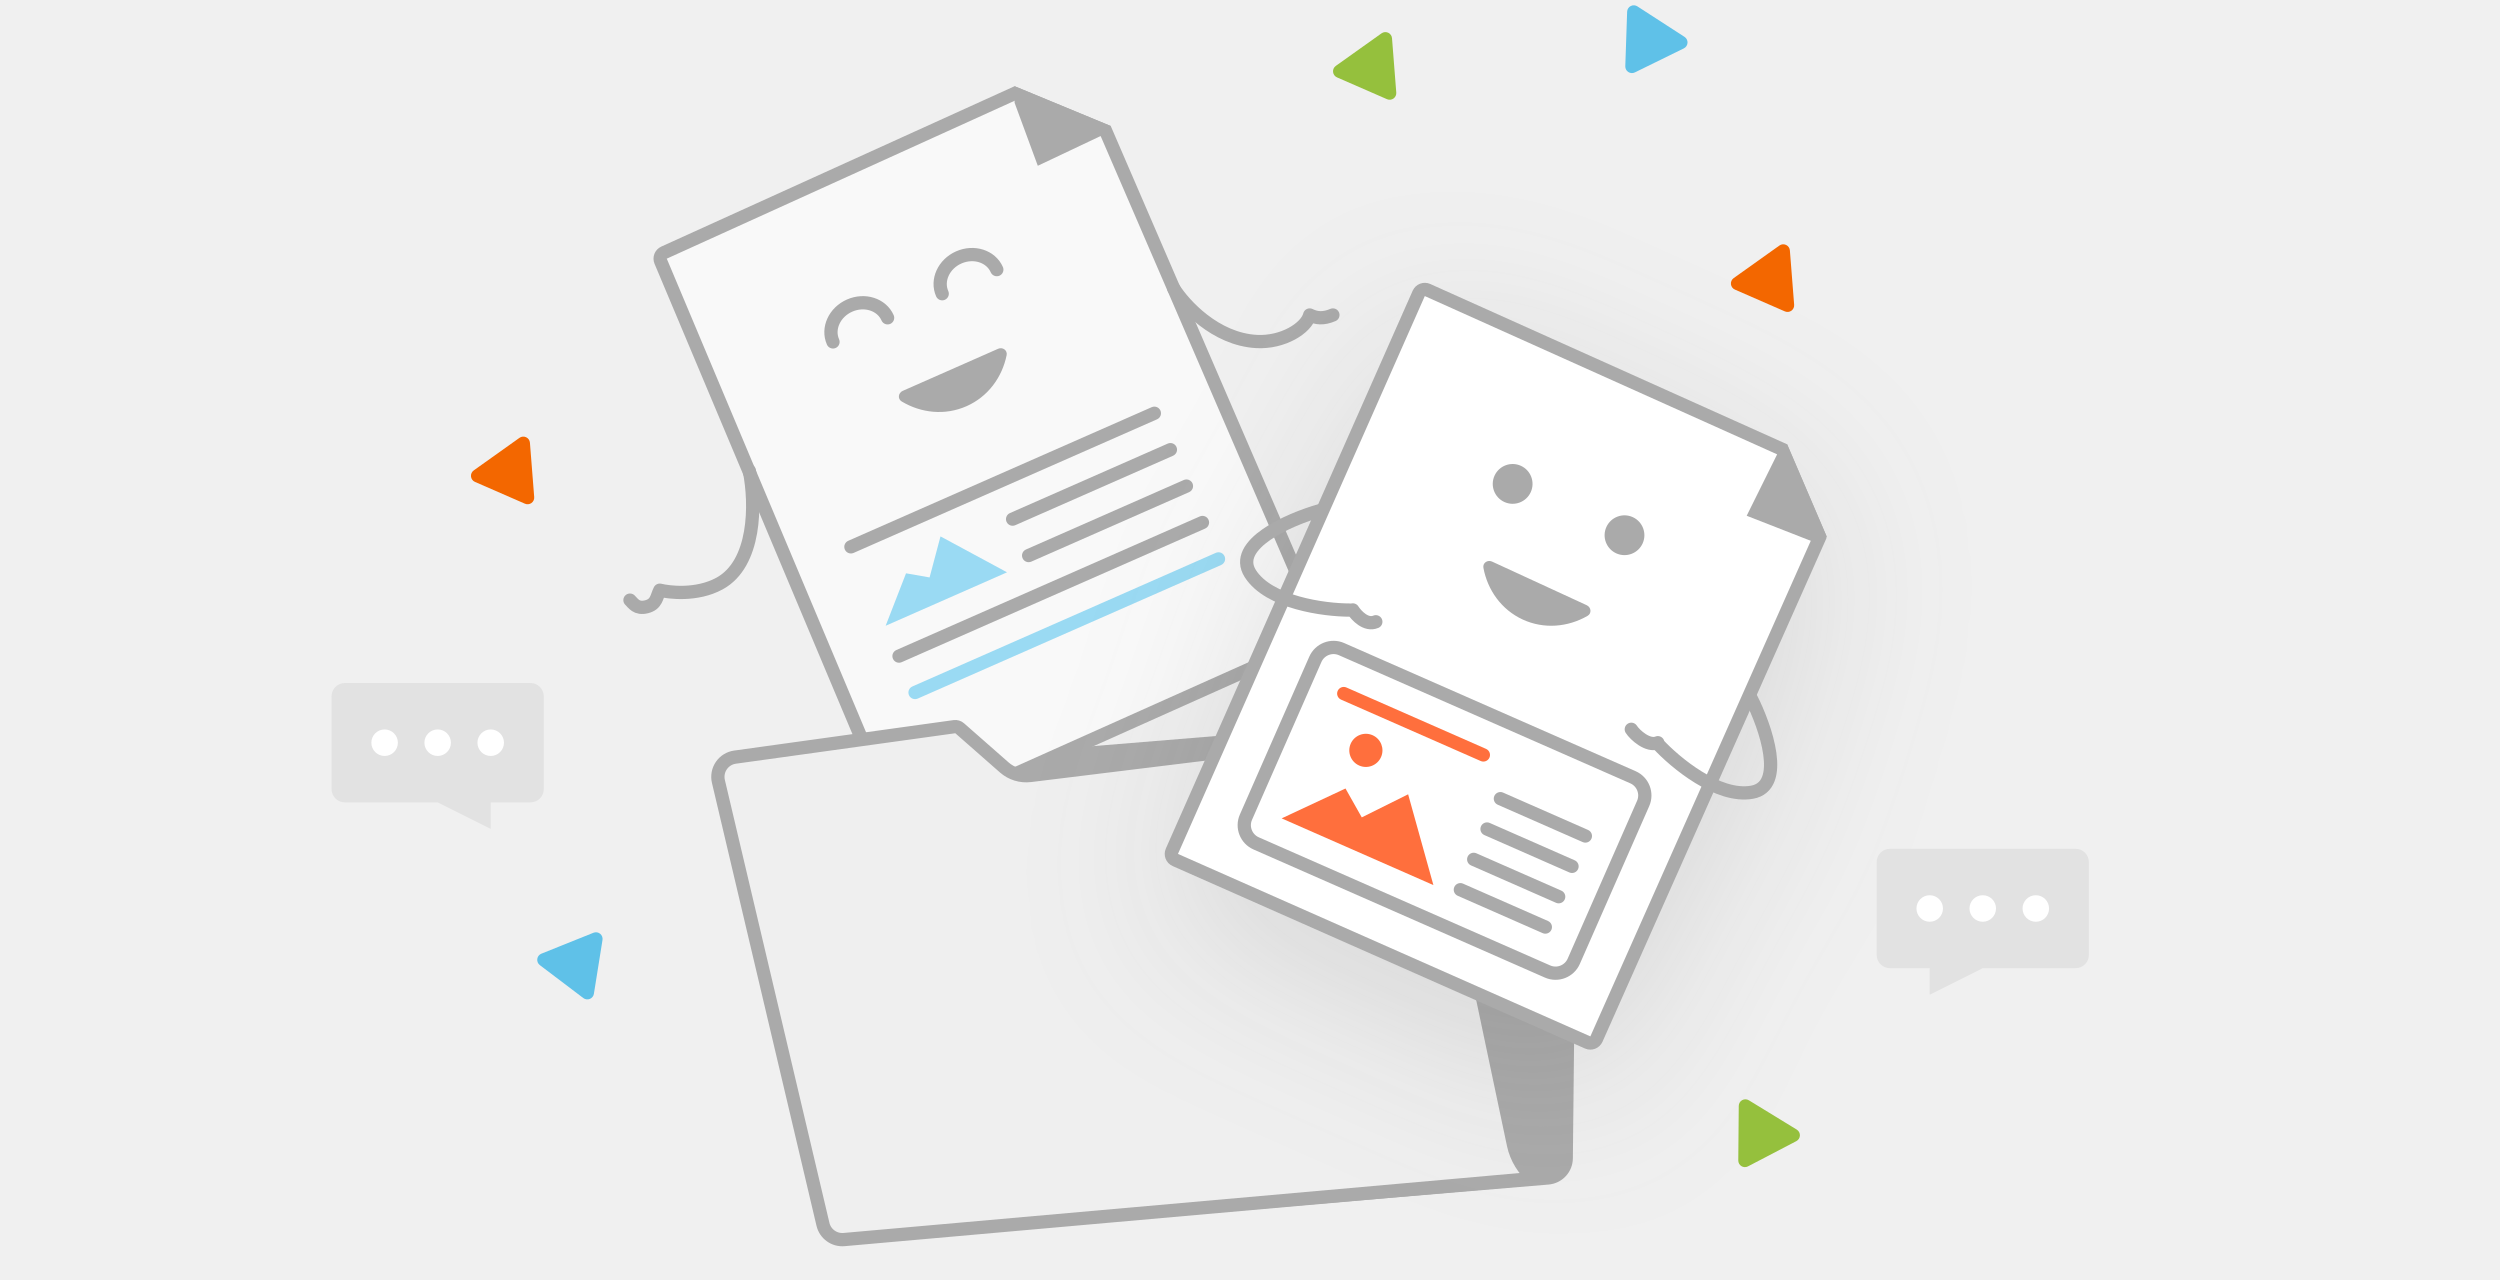
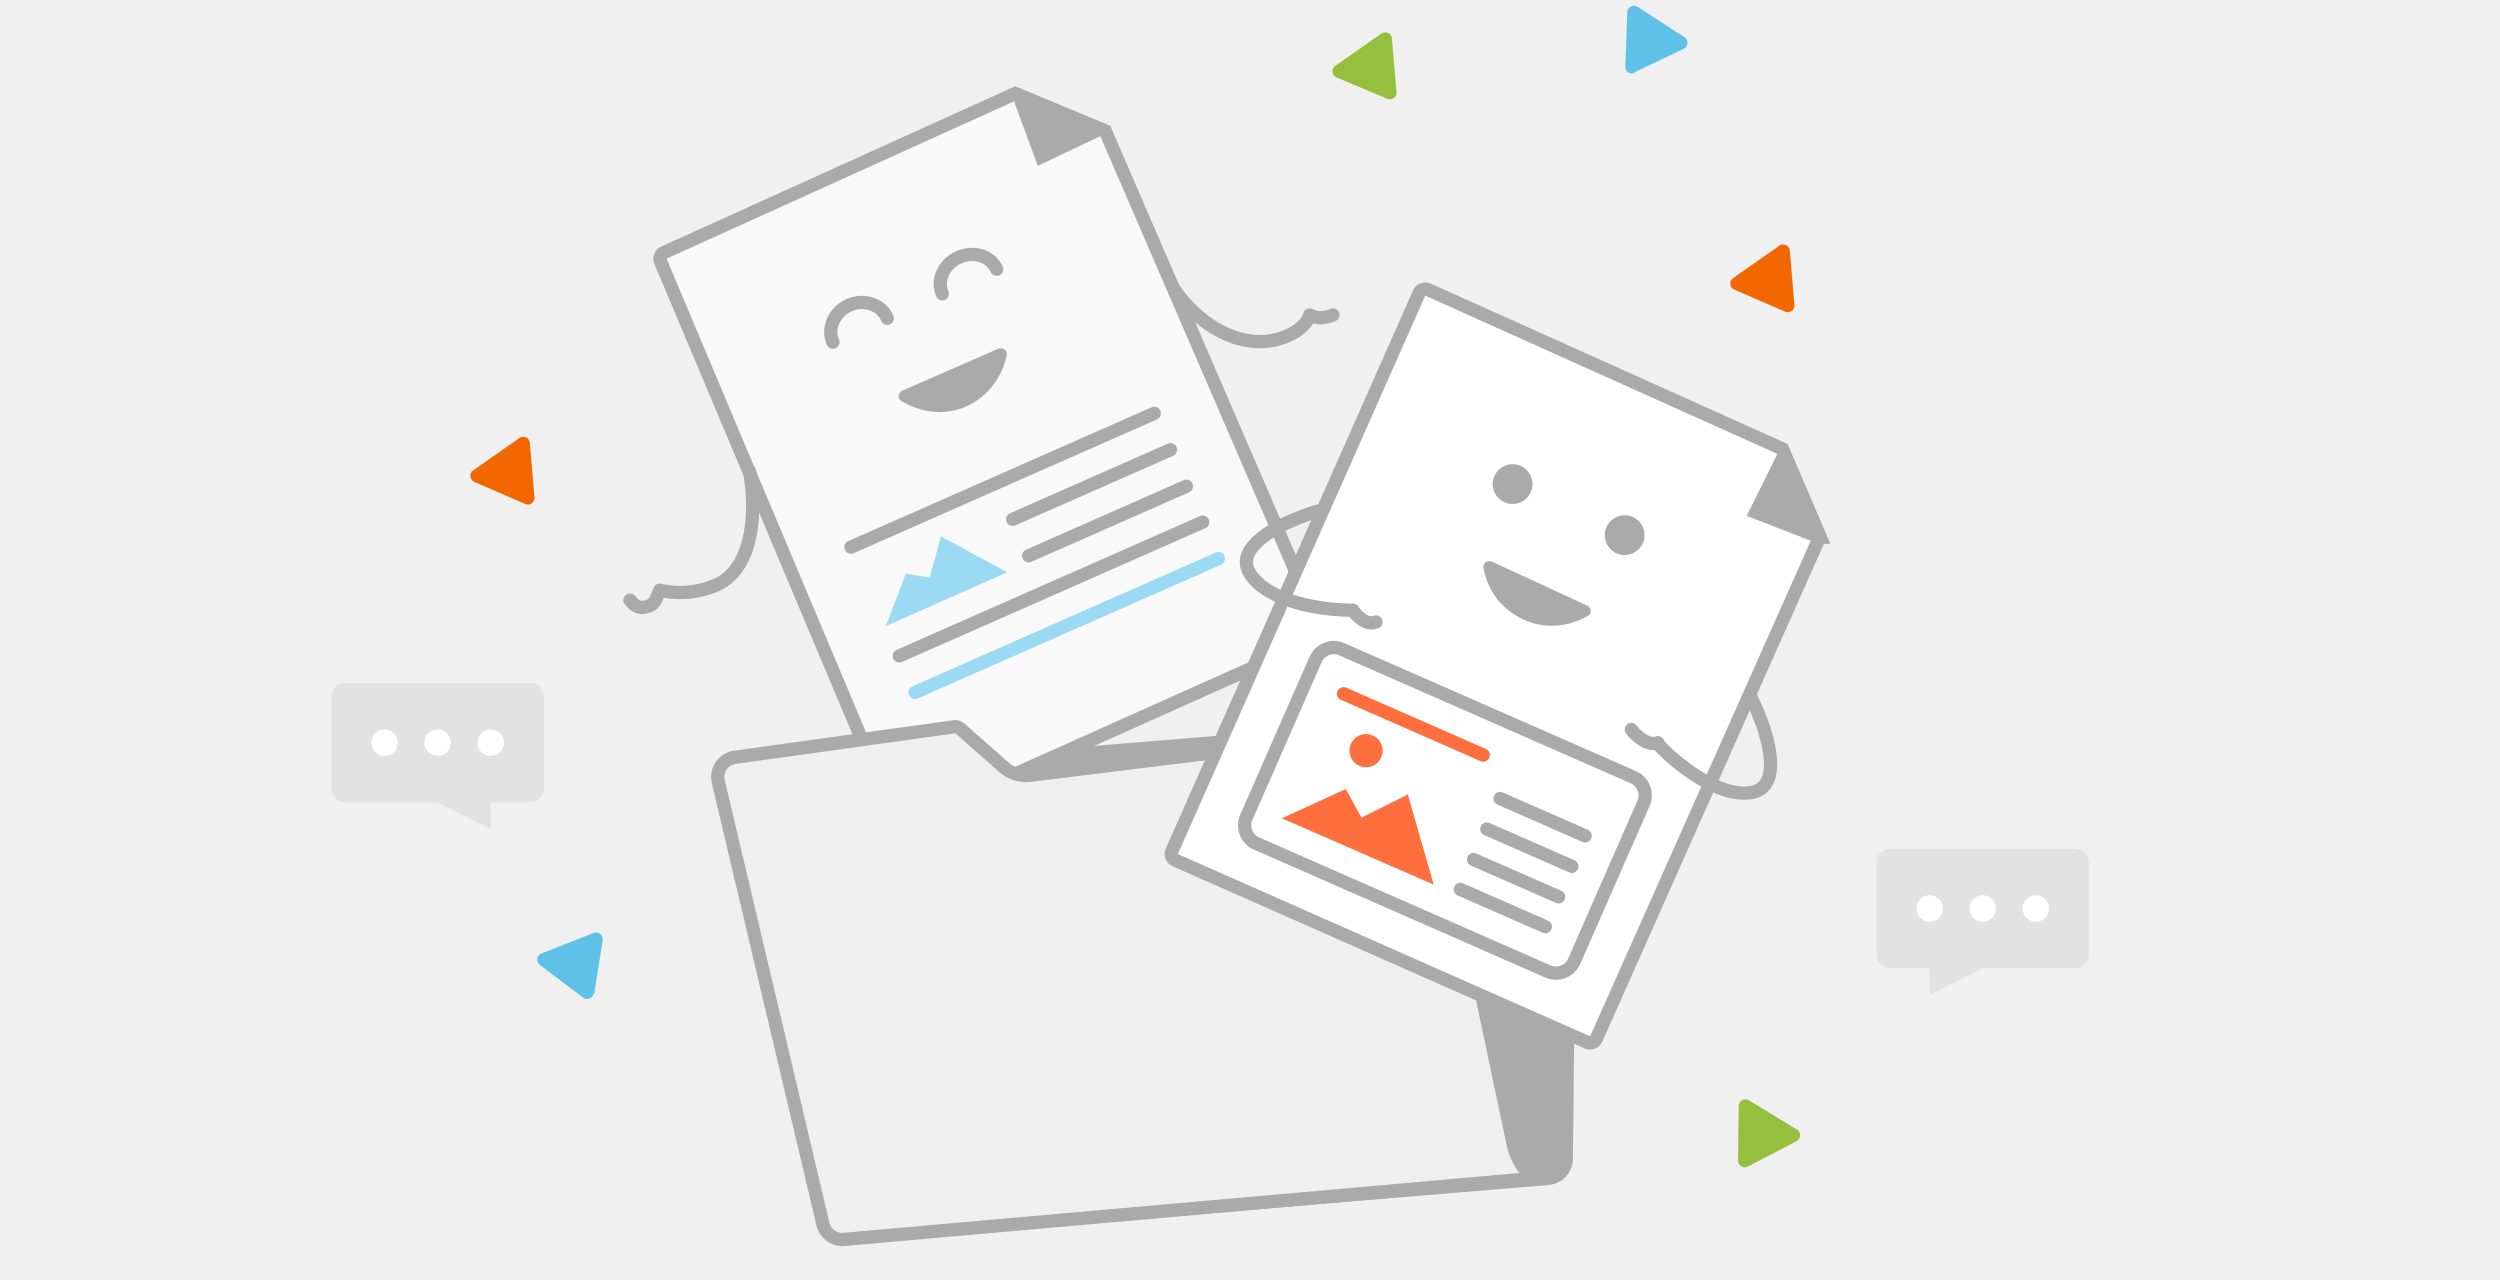
- <svg xmlns="http://www.w3.org/2000/svg" width="377" height="193" viewBox="0 0 377 193" fill="none">
-   <g clip-path="url(#a)">
-     <path d="m136.732 114.821 101.164-8.306-.707 68.17a4 4 0 0 1-3.666 3.945l-97.64 8.186.849-71.995Z" fill="#AAA" />
-     <path d="m166.743 19.769 32.492 75.203a.998.998 0 0 1-.509 1.31l-62.312 27.9a.999.999 0 0 1-1.33-.524L99.627 39.394a1 1 0 0 1 .508-1.299l52.883-24.005 13.725 5.679Z" fill="#F9F9F9" stroke="#AAA" stroke-width="2" />
-     <path d="M113 71c1 5 1 14-4.5 17-3.459 1.886-7.667 1.333-9 1M95 90.5c.486.455.965 1.383 2.5 1 1.533-.384 1.5-1.5 2-2.5m77.501-45.5c1.522 2.413 6.244 7.663 12.5 8 3.934.212 7.5-2 8-4m3.5 0c-1.455.62-2.498.495-3.5 0" stroke="#AAA" stroke-width="2" stroke-linecap="round" />
-     <rect x="127" y="81.954" width="52" height="2" rx="1" transform="rotate(-23.764 127 81.954)" fill="#AAA" />
-     <rect x="151.383" y="77.774" width="28" height="2" rx="1" transform="rotate(-23.764 151.383 77.774)" fill="#AAA" />
-     <rect x="153.801" y="83.266" width="28" height="2" rx="1" transform="rotate(-23.764 153.801 83.266)" fill="#AAA" />
-     <rect x="134.254" y="98.428" width="52" height="2" rx="1" transform="rotate(-23.764 134.254 98.428)" fill="#AAA" />
-     <rect x="136.672" y="103.919" width="52" height="2" rx="1" transform="rotate(-23.764 136.672 103.919)" fill="#9ADAF3" />
-     <path d="m136.63 86.455-3.074 7.91 18.305-8.06-10.034-5.416-1.646 6.188-3.551-.622Z" fill="#9ADAF3" />
-     <path d="M133.849 47.926c-.892-2.021-3.458-2.846-5.732-1.843-2.274 1.004-3.394 3.455-2.502 5.476m24.703-10.9c-.892-2.021-3.459-2.846-5.732-1.843-2.274 1.003-3.394 3.455-2.502 5.476" stroke="#AAA" stroke-width="2" stroke-linecap="round" />
-     <path d="M135.975 60.543c2.938 1.757 6.537 2.142 9.77.715 3.232-1.426 5.374-4.344 6.056-7.699.149-.733-.603-1.265-1.288-.963l-14.381 6.346c-.685.303-.8 1.216-.157 1.6ZM153 13l14.5 6-1.5 1.5-9.5 4.5-3.5-9.5V13Z" fill="#AAA" />
-     <path d="M228.228 172.603a9 9 0 0 0 3.096 5.099l-104.038 9.224a2.998 2.998 0 0 1-3.184-2.299l-15.767-66.791a3 3 0 0 1 2.507-3.661l33.08-4.592a.998.998 0 0 1 .797.239l6.735 5.915a5 5 0 0 0 3.909 1.206l56.85-6.982a3 3 0 0 1 3.301 2.359l12.714 60.283Z" fill="#EFEFEF" stroke="#AAA" stroke-width="2" />
-     <g filter="url(#b)">
-       <path d="m274.409 80.993-33.669 75.7a1 1 0 0 1-1.318.509l-62.188-27.517a1.001 1.001 0 0 1-.51-1.32l37.222-84.121a1.001 1.001 0 0 1 1.325-.508l53.464 24.016 5.674 13.24Z" fill="#fff" stroke="#AAA" stroke-width="2" />
-       <path d="m202.9 118.905-9.628 4.506 22.885 10.062-3.811-13.692-6.992 3.48-2.454-4.356Z" fill="#FF6F3D" />
-       <rect x="199.561" y="96.682" width="54" height="32" rx="3" transform="rotate(23.734 199.561 96.682)" stroke="#AAA" stroke-width="2" />
-       <circle cx="205.974" cy="113.156" r="2.5" transform="rotate(23.734 205.974 113.156)" fill="#FF6F3D" />
-       <rect x="202.125" y="103.271" width="25" height="2" rx="1" transform="rotate(23.734 202.125 103.271)" fill="#FF6F3D" />
-       <rect x="225.746" y="119.119" width="16" height="2" rx="1" transform="rotate(23.734 225.746 119.119)" fill="#AAA" />
-       <rect x="223.732" y="123.696" width="16" height="2" rx="1" transform="rotate(23.734 223.732 123.696)" fill="#AAA" />
-       <rect x="221.721" y="128.273" width="16" height="2" rx="1" transform="rotate(23.734 221.721 128.273)" fill="#AAA" />
-       <rect x="219.709" y="132.85" width="16" height="2" rx="1" transform="rotate(23.734 219.709 132.85)" fill="#AAA" />
-       <path d="M223.698 85.629c.627 3.365 2.722 6.318 5.93 7.797 3.208 1.478 6.814 1.152 9.78-.557.649-.374.549-1.29-.131-1.603l-14.275-6.58c-.68-.313-1.441.207-1.304.943ZM269.5 67l6 14-2.31.605-9.79-3.828L268 68.5l1.5-1.5Z" fill="#AAA" />
-       <circle cx="228.106" cy="72.973" r="3" transform="rotate(24.478 228.106 72.973)" fill="#AAA" />
-       <circle cx="244.974" cy="80.713" r="3" transform="rotate(24.478 244.974 80.713)" fill="#AAA" />
-       <path d="M199.047 77c-4.667 1.333-13.3 5.1-10.5 9.5 2.8 4.4 11.166 5.5 15 5.5m.453-.023c.544.855 2 2.41 3.473 1.785m56.603 11.546c2.184 4.334 5.27 13.233.137 14.159-5.133.925-11.614-4.479-14.213-7.296m-4-2.194c.544.855 2.527 2.648 4 2.023" stroke="#AAA" stroke-width="2" stroke-linecap="round" />
-     </g>
-     <path d="M270.558 45.965a1 1 0 0 1-1.397.994l-7.542-3.291a1 1 0 0 1-.18-1.731l6.898-4.912a1 1 0 0 1 1.577.736l.644 8.204Zm-190 29a1 1 0 0 1-1.397.994l-7.542-3.291a1 1 0 0 1-.18-1.731l6.898-4.912a1 1 0 0 1 1.576.736l.645 8.204Z" fill="#F36700" />
-     <path d="M263.594 175.89a.999.999 0 0 1-1.462-.895l.072-8.229a1 1 0 0 1 1.522-.844l7.223 4.421a1 1 0 0 1-.06 1.739l-7.295 3.808ZM210.558 13.965a1 1 0 0 1-1.397.994l-7.542-3.291a1 1 0 0 1-.18-1.731l6.898-4.912a1 1 0 0 1 1.577.736l.644 8.204Z" fill="#95C03D" />
-     <path d="M246.534 10.921a1 1 0 0 1-1.44-.931l.278-8.225a1 1 0 0 1 1.543-.806l7.109 4.6a1 1 0 0 1-.102 1.737l-7.388 3.625ZM89.559 149.87a1 1 0 0 1-1.592.639l-6.559-4.969a1 1 0 0 1 .231-1.725l7.858-3.157a1 1 0 0 1 1.36 1.086l-1.298 8.126Z" fill="#5FC1E8" />
-     <path d="M50 105a2 2 0 0 1 2-2h28a2 2 0 0 1 2 2v14a2 2 0 0 1-2 2h-6v4l-8-4H52a2 2 0 0 1-2-2v-14Z" fill="#E2E2E2" />
-     <circle cx="58" cy="112" r="2" fill="#fff" />
-     <circle cx="66" cy="112" r="2" fill="#fff" />
-     <circle cx="74" cy="112" r="2" fill="#fff" />
-     <path d="M315 130a2 2 0 0 0-2-2h-28a2 2 0 0 0-2 2v14a2 2 0 0 0 2 2h6v4l8-4h14a2 2 0 0 0 2-2v-14Z" fill="#E2E2E2" />
-     <circle cx="2" cy="2" r="2" transform="matrix(-1 0 0 1 309 135)" fill="#fff" />
-     <circle cx="2" cy="2" r="2" transform="matrix(-1 0 0 1 301 135)" fill="#fff" />
-     <circle cx="2" cy="2" r="2" transform="matrix(-1 0 0 1 293 135)" fill="#fff" />
-   </g>
-   <defs>
-     <clipPath id="a">
-       <path fill="#fff" d="M0 0h377v193H0z" />
-     </clipPath>
-     <filter id="b" x="150.639" y="24.648" width="149.861" height="165.64" filterUnits="userSpaceOnUse" color-interpolation-filters="sRGB">
-       <feFlood flood-opacity="0" result="BackgroundImageFix" />
-       <feColorMatrix in="SourceAlpha" values="0 0 0 0 0 0 0 0 0 0 0 0 0 0 0 0 0 0 127 0" result="hardAlpha" />
-       <feOffset dy="7" />
-       <feGaussianBlur stdDeviation="12.5" />
-       <feColorMatrix values="0 0 0 0 0.333 0 0 0 0 0.333 0 0 0 0 0.333 0 0 0 0.15 0" />
-       <feBlend in2="BackgroundImageFix" result="effect1_dropShadow_1769_9012" />
-       <feBlend in="SourceGraphic" in2="effect1_dropShadow_1769_9012" result="shape" />
-     </filter>
-   </defs>
+ <svg xmlns="http://www.w3.org/2000/svg" fill="none" viewBox="0 0 377 193">
+   <path fill="#AAA" d="m136.7 114.8 101.2-8.3-.7 68.2a4 4 0 0 1-3.7 4l-97.6 8.1.8-72Z" />
+   <path fill="#F9F9F9" stroke="#AAA" stroke-width="2" d="M166.7 19.8 199.2 95a1 1 0 0 1-.5 1.3l-62.3 27.9a1 1 0 0 1-1.3-.5L99.6 39.4a1 1 0 0 1 .5-1.3l53-24 13.6 5.7Z" />
+   <path stroke="#AAA" stroke-linecap="round" stroke-width="2" d="M113 71c1 5 1 14-4.5 17a13.7 13.7 0 0 1-9 1M95 90.5c.5.5 1 1.4 2.5 1 1.5-.4 1.5-1.5 2-2.5M177 43.5c1.5 2.4 6.2 7.7 12.5 8 4 .2 7.5-2 8-4m3.5 0c-1.5.6-2.5.5-3.5 0" />
+   <rect width="52" height="2" x="127" y="82" fill="#AAA" rx="1" transform="rotate(-23.8 127 82)" />
+   <rect width="28" height="2" x="151.4" y="77.8" fill="#AAA" rx="1" transform="rotate(-23.8 151.4 77.8)" />
+   <rect width="28" height="2" x="153.8" y="83.3" fill="#AAA" rx="1" transform="rotate(-23.8 153.8 83.3)" />
+   <rect width="52" height="2" x="134.3" y="98.4" fill="#AAA" rx="1" transform="rotate(-23.8 134.3 98.4)" />
+   <rect width="52" height="2" x="136.7" y="103.9" fill="#9ADAF3" rx="1" transform="rotate(-23.8 136.7 104)" />
+   <path fill="#9ADAF3" d="m136.6 86.5-3 7.9 18.3-8.1-10-5.4-1.7 6.2-3.6-.6Z" />
+   <path stroke="#AAA" stroke-linecap="round" stroke-width="2" d="M133.8 48c-.8-2-3.4-3-5.7-2-2.3 1-3.4 3.5-2.5 5.6m24.7-11c-.9-2-3.4-2.8-5.7-1.8-2.3 1-3.4 3.5-2.5 5.5" />
+   <path fill="#AAA" d="M136 60.5c3 1.8 6.5 2.2 9.7.8 3.3-1.5 5.4-4.4 6.1-7.7.2-.8-.6-1.3-1.3-1l-14.4 6.3c-.7.3-.8 1.3-.1 1.6ZM153 13l14.5 6-1.5 1.5-9.5 4.5-3.5-9.5V13Z" />
+   <path fill="#EFEFEF" stroke="#AAA" stroke-width="2" d="M228.2 172.6a9 9 0 0 0 3.1 5.1l-104 9.2a3 3 0 0 1-3.2-2.3l-15.8-66.8a3 3 0 0 1 2.5-3.6l33.1-4.6a1 1 0 0 1 .8.2l6.8 6a5 5 0 0 0 3.9 1.1l56.8-7a3 3 0 0 1 3.3 2.4l12.7 60.3Z" />
+   <path fill="#fff" stroke="#AAA" stroke-width="2" d="m274.4 81-33.7 75.7a1 1 0 0 1-1.3.5l-62.2-27.5a1 1 0 0 1-.5-1.3L214 44.2a1 1 0 0 1 1.4-.5l53.4 24 5.7 13.3Z" />
+   <path fill="#FF6F3D" d="m202.9 119-9.6 4.4 22.9 10-3.9-13.6-7 3.5-2.4-4.4Z" />
+   <rect width="54" height="32" x="199.6" y="96.7" stroke="#AAA" stroke-width="2" rx="3" transform="rotate(23.7 199.6 96.7)" />
+   <circle cx="206" cy="113.2" r="2.5" fill="#FF6F3D" transform="rotate(23.7 206 113.2)" />
+   <rect width="25" height="2" x="202.1" y="103.3" fill="#FF6F3D" rx="1" transform="rotate(23.7 202.1 103.3)" />
+   <rect width="16" height="2" x="225.7" y="119.1" fill="#AAA" rx="1" transform="rotate(23.7 225.7 119.1)" />
+   <rect width="16" height="2" x="223.7" y="123.7" fill="#AAA" rx="1" transform="rotate(23.7 223.7 123.7)" />
+   <rect width="16" height="2" x="221.7" y="128.3" fill="#AAA" rx="1" transform="rotate(23.7 221.7 128.3)" />
+   <rect width="16" height="2" x="219.7" y="132.8" fill="#AAA" rx="1" transform="rotate(23.7 219.7 132.8)" />
+   <path fill="#AAA" d="M223.7 85.6c.6 3.4 2.7 6.3 6 7.8 3.1 1.5 6.7 1.2 9.7-.5.7-.4.6-1.3-.1-1.6L225 84.7c-.7-.3-1.4.2-1.3 1ZM269.5 67l6 14-2.3.6-9.8-3.8 4.6-9.3 1.5-1.5Z" />
+   <circle cx="228.1" cy="73" r="3" fill="#AAA" transform="rotate(24.5 228.1 73)" />
+   <circle cx="245" cy="80.7" r="3" fill="#AAA" transform="rotate(24.5 245 80.7)" />
+   <path stroke="#AAA" stroke-linecap="round" stroke-width="2" d="M199 77c-4.6 1.3-13.3 5.1-10.5 9.5 2.8 4.4 11.2 5.5 15 5.5m.5 0c.5.8 2 2.4 3.5 1.8m56.6 11.5c2.2 4.3 5.2 13.2.1 14.2-5.1.9-11.6-4.5-14.2-7.3m-4-2.2c.5.8 2.5 2.6 4 2" />
+   <path fill="#F36700" d="M270.6 46a1 1 0 0 1-1.4 1l-7.6-3.3a1 1 0 0 1-.2-1.8l7-4.9a1 1 0 0 1 1.5.8l.7 8.2Zm-190 29a1 1 0 0 1-1.4 1l-7.6-3.3a1 1 0 0 1-.2-1.8l7-4.9a1 1 0 0 1 1.5.8l.7 8.2Z" />
+   <path fill="#95C03D" d="M263.6 175.9a1 1 0 0 1-1.5-1l.1-8.1a1 1 0 0 1 1.5-.9l7.2 4.4a1 1 0 0 1 0 1.8l-7.3 3.8Zm-53-162a1 1 0 0 1-1.4 1l-7.6-3.2a1 1 0 0 1-.2-1.8l7-4.9a1 1 0 0 1 1.5.8l.7 8.2Z" />
+   <path fill="#5FC1E8" d="M246.5 11a1 1 0 0 1-1.4-1l.3-8.2a1 1 0 0 1 1.5-.8l7.1 4.6a1 1 0 0 1 0 1.7l-7.5 3.6Zm-157 138.9a1 1 0 0 1-1.5.6l-6.6-5a1 1 0 0 1 .2-1.7l7.9-3.1a1 1 0 0 1 1.4 1l-1.3 8.2Z" />
+   <path fill="#E2E2E2" d="M50 105a2 2 0 0 1 2-2h28a2 2 0 0 1 2 2v14a2 2 0 0 1-2 2h-6v4l-8-4H52a2 2 0 0 1-2-2v-14Z" />
+   <circle cx="58" cy="112" r="2" fill="#fff" />
+   <circle cx="66" cy="112" r="2" fill="#fff" />
+   <circle cx="74" cy="112" r="2" fill="#fff" />
+   <path fill="#E2E2E2" d="M315 130a2 2 0 0 0-2-2h-28a2 2 0 0 0-2 2v14a2 2 0 0 0 2 2h6v4l8-4h14a2 2 0 0 0 2-2v-14Z" />
+   <circle cx="2" cy="2" r="2" fill="#fff" transform="matrix(-1 0 0 1 309 135)" />
+   <circle cx="2" cy="2" r="2" fill="#fff" transform="matrix(-1 0 0 1 301 135)" />
+   <circle cx="2" cy="2" r="2" fill="#fff" transform="matrix(-1 0 0 1 293 135)" />
</svg>
